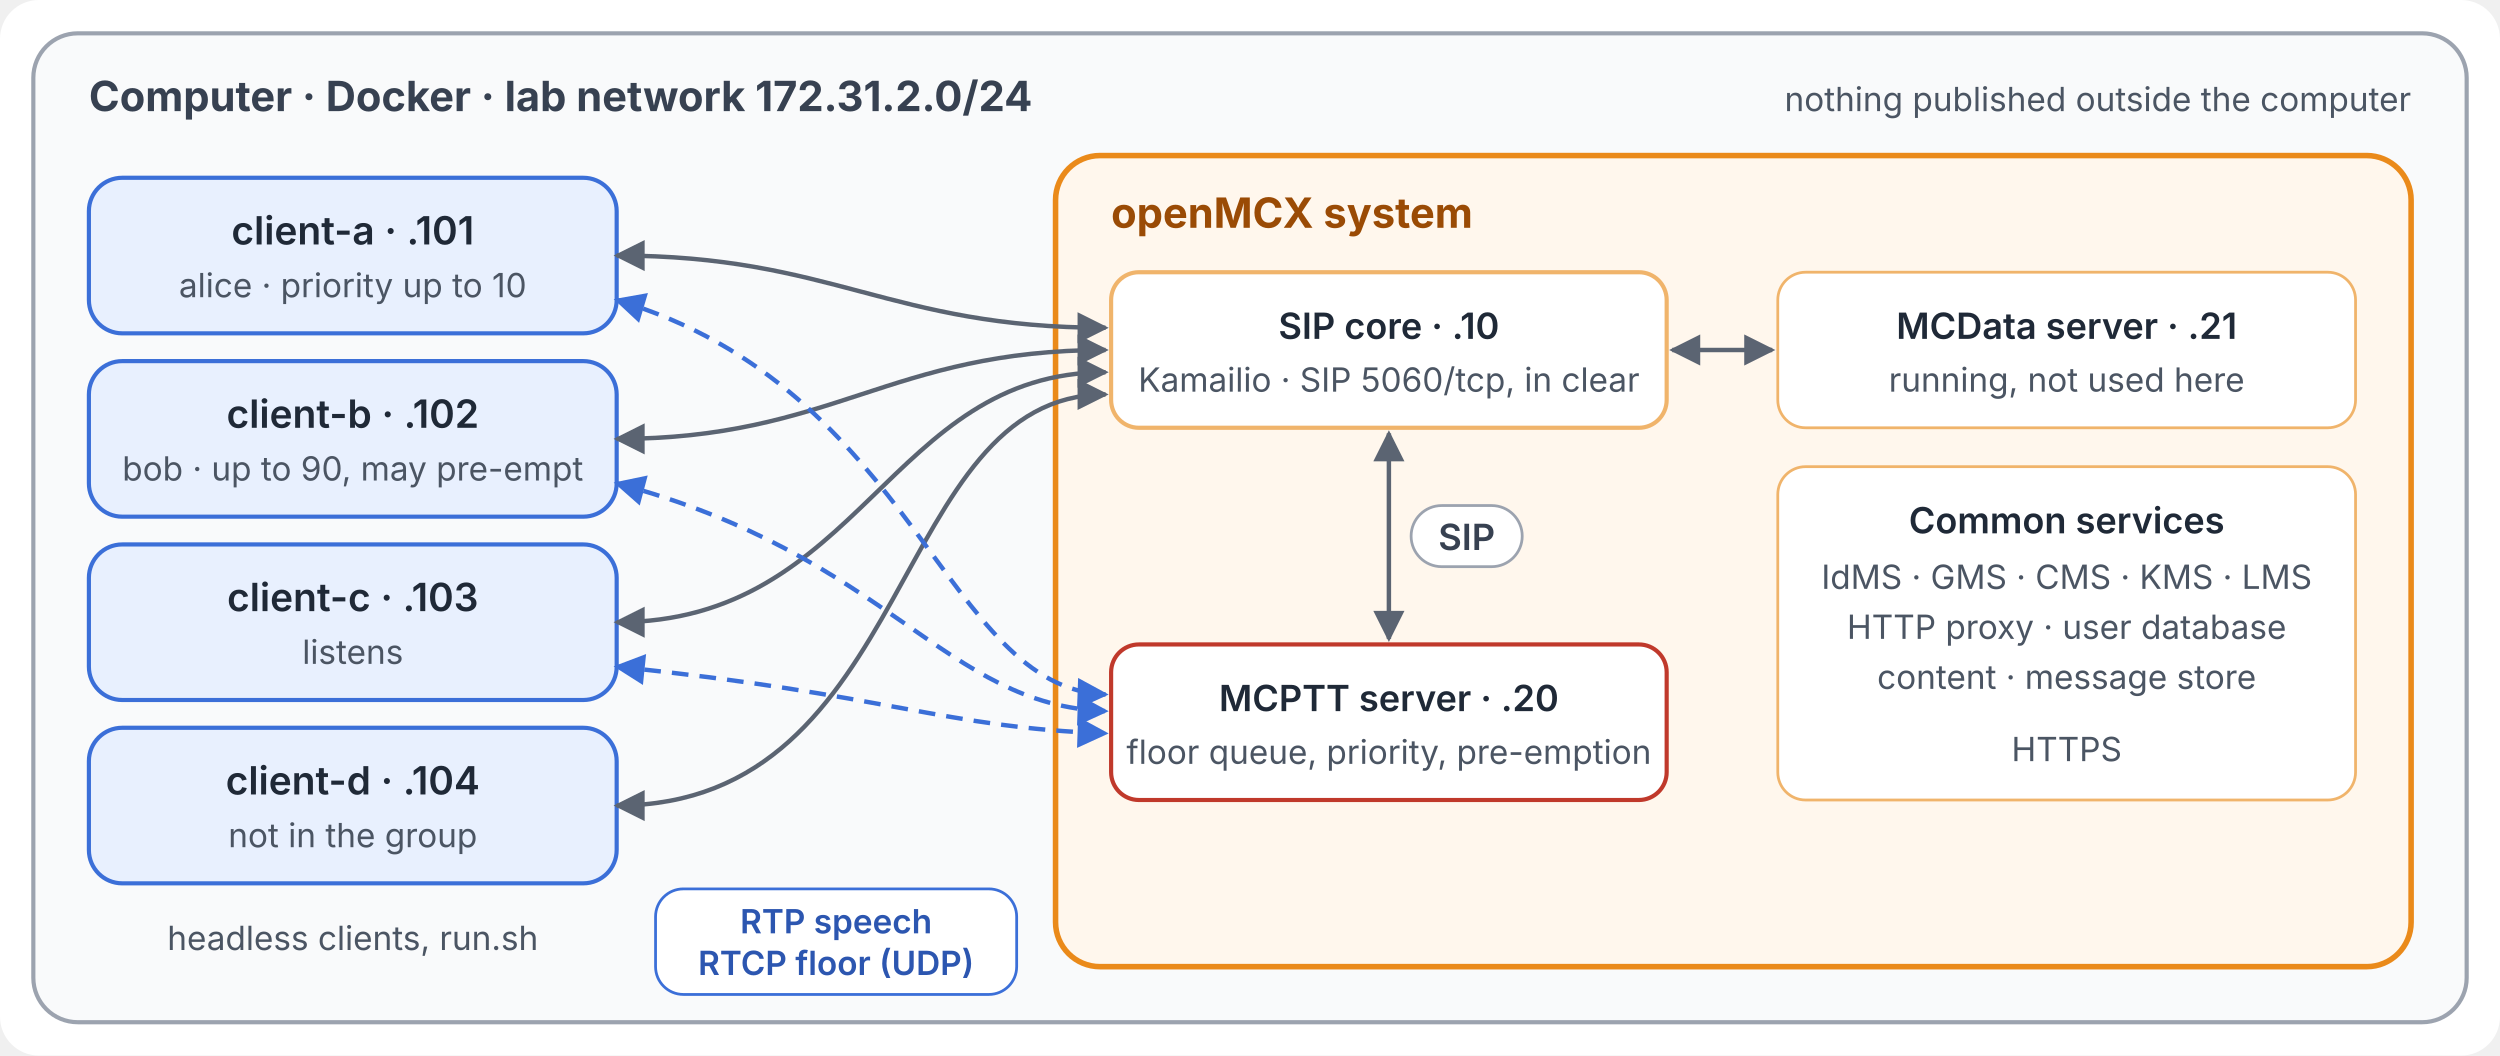
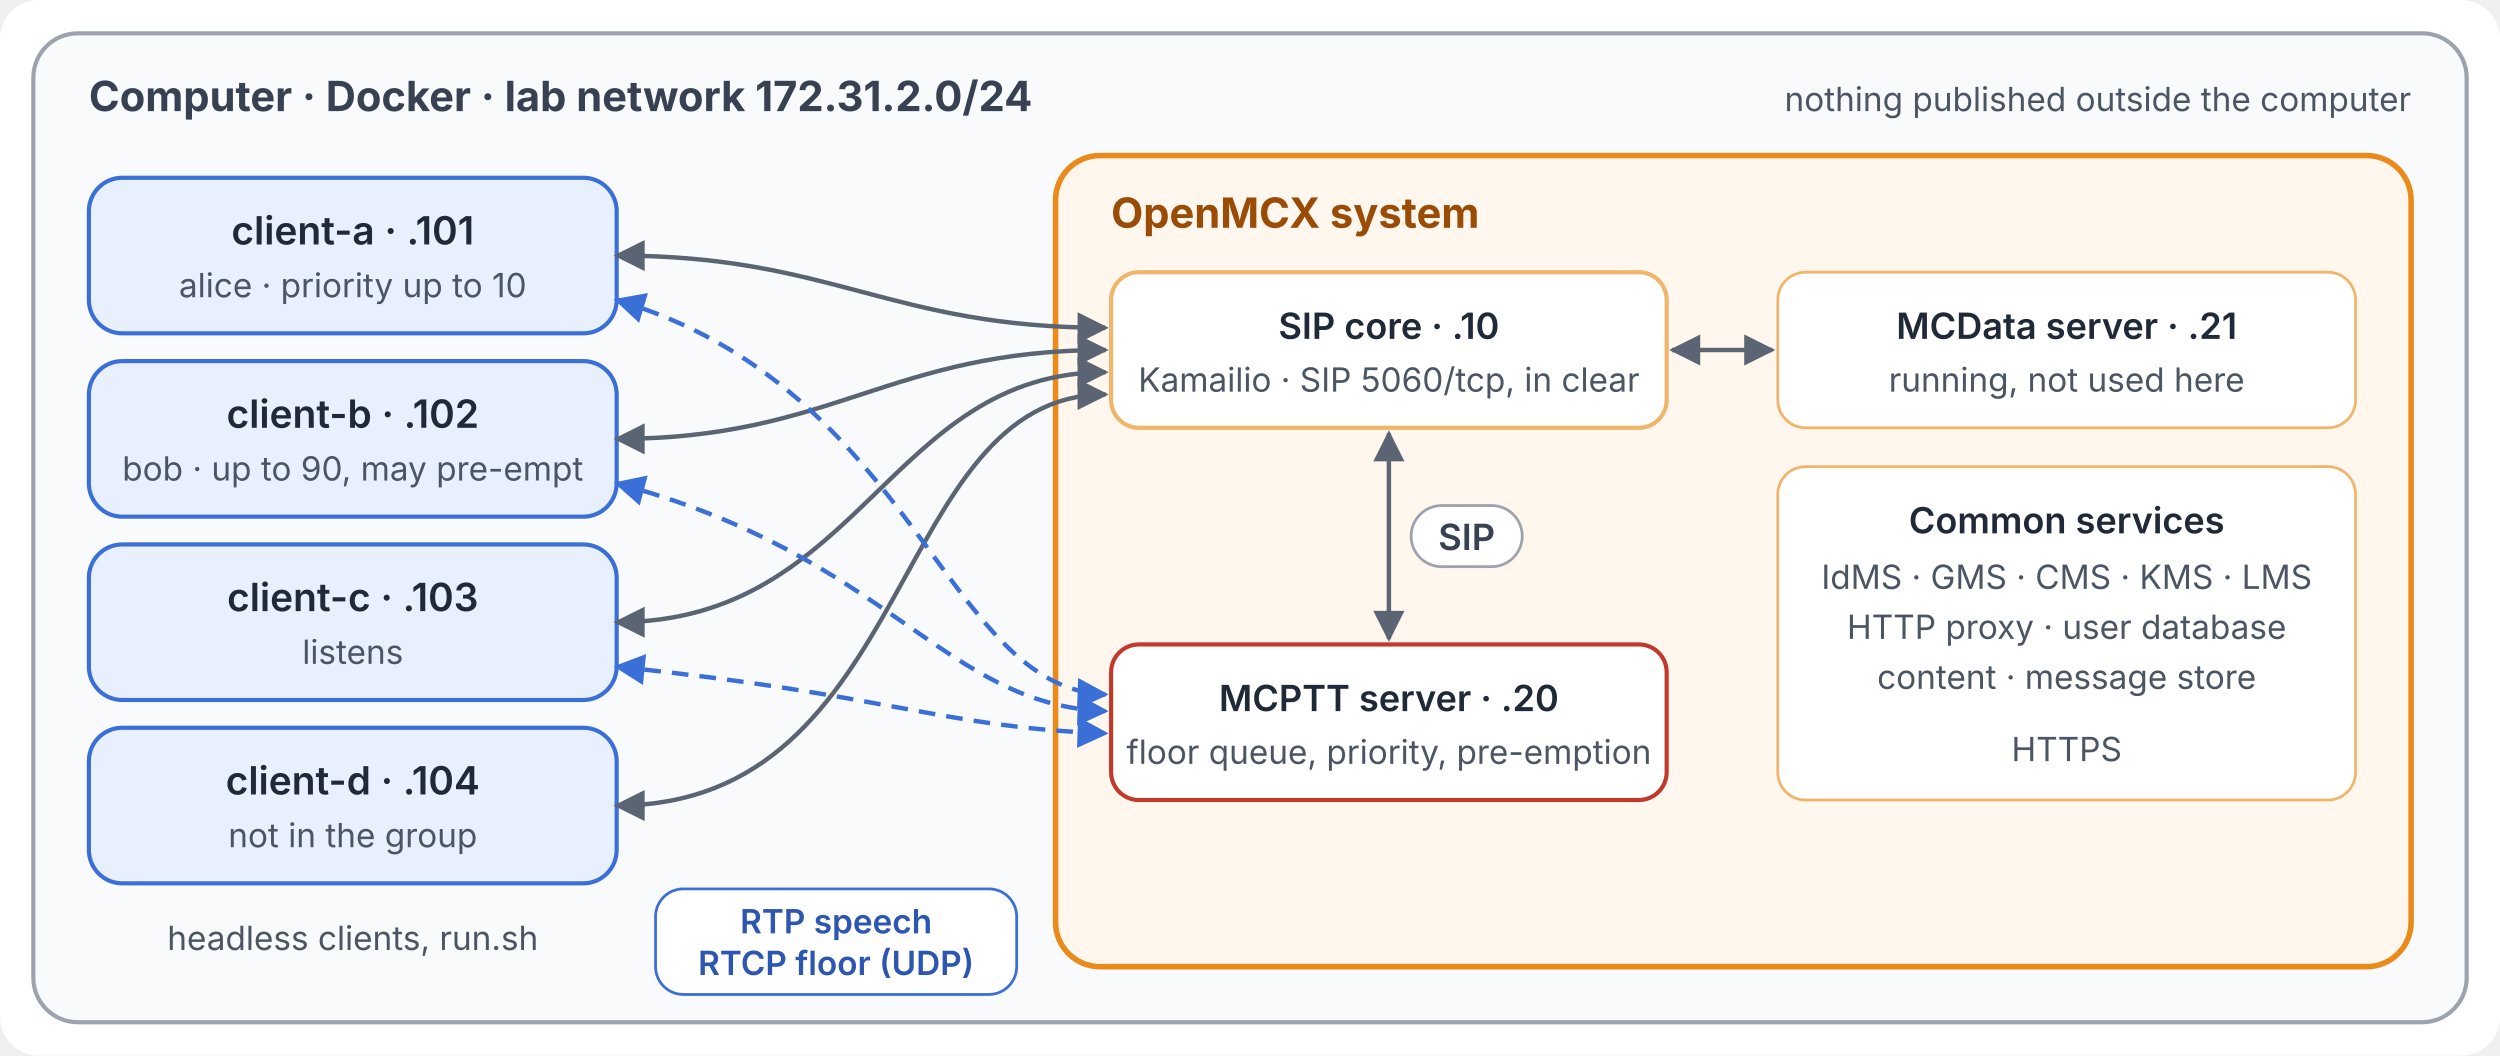
<svg xmlns="http://www.w3.org/2000/svg" width="900" height="380" viewBox="0 0 900 380" font-family="Inter, 'Segoe UI', Helvetica, Arial, sans-serif">
  <defs>
    <marker id="arrow" viewBox="0 0 10 10" refX="9" refY="5" markerWidth="7" markerHeight="7" orient="auto-start-reverse">
      <path d="M0,0 L10,5 L0,10 z" fill="#5b6472" />
    </marker>
    <marker id="arrow-blue" viewBox="0 0 10 10" refX="9" refY="5" markerWidth="7" markerHeight="7" orient="auto-start-reverse">
      <path d="M0,0 L10,5 L0,10 z" fill="#3b6fd8" />
    </marker>
  </defs>
  <rect width="900" height="380" rx="14" fill="#ffffff" />
  <rect x="12" y="12" width="876" height="356" rx="16" fill="#f9fafb" stroke="#9ca3af" stroke-width="1.5" />
  <text x="32" y="40" font-size="15" font-weight="700" fill="#374151">Computer · Docker · lab network 172.31.2.0/24</text>
  <text x="868" y="40" text-anchor="end" font-size="12" fill="#4b5563">nothing published outside the computer</text>
  <g font-size="14" fill="#1f2937">
    <rect x="32" y="64" width="190" height="56" rx="12" fill="#e8f0fe" stroke="#3b6fd8" stroke-width="1.5" />
    <text x="127" y="88" text-anchor="middle" font-weight="600">client-a · .101</text>
    <text x="127" y="107" text-anchor="middle" font-size="12" fill="#4b5563">alice · priority up to 10</text>
    <rect x="32" y="130" width="190" height="56" rx="12" fill="#e8f0fe" stroke="#3b6fd8" stroke-width="1.5" />
    <text x="127" y="154" text-anchor="middle" font-weight="600">client-b · .102</text>
    <text x="127" y="173" text-anchor="middle" font-size="12" fill="#4b5563">bob · up to 90, may pre-empt</text>
    <rect x="32" y="196" width="190" height="56" rx="12" fill="#e8f0fe" stroke="#3b6fd8" stroke-width="1.5" />
    <text x="127" y="220" text-anchor="middle" font-weight="600">client-c · .103</text>
    <text x="127" y="239" text-anchor="middle" font-size="12" fill="#4b5563">listens</text>
    <rect x="32" y="262" width="190" height="56" rx="12" fill="#e8f0fe" stroke="#3b6fd8" stroke-width="1.5" />
    <text x="127" y="286" text-anchor="middle" font-weight="600">client-d · .104</text>
    <text x="127" y="305" text-anchor="middle" font-size="12" fill="#4b5563">not in the group</text>
  </g>
  <text x="127" y="342" text-anchor="middle" font-size="12" fill="#4b5563">headless clients, run.sh</text>
  <rect x="380" y="56" width="488" height="292" rx="16" fill="#fff7ed" stroke="#ea8a1a" stroke-width="2" />
-   <text x="400" y="82" font-size="15" font-weight="700" fill="#9a4b05">openMCX system</text>
+   <text x="400" y="82" font-size="15" font-weight="700" fill="#9a4b05">OpenMCX system</text>
  <g font-size="13" fill="#1f2937">
    <rect x="400" y="98" width="200" height="56" rx="10" fill="#ffffff" stroke="#f0b46b" stroke-width="1.5" />
    <text x="500" y="122" text-anchor="middle" font-weight="600">SIP core · .10</text>
    <text x="500" y="141" text-anchor="middle" font-size="12" fill="#4b5563">Kamailio · SIP 5060/tcp, in clear</text>
    <rect x="400" y="232" width="200" height="56" rx="10" fill="#ffffff" stroke="#c0392b" stroke-width="1.5" />
    <text x="500" y="256" text-anchor="middle" font-weight="600">MCPTT server · .20</text>
    <text x="500" y="275" text-anchor="middle" font-size="12" fill="#4b5563">floor queue, priority, pre-emption</text>
    <rect x="640" y="98" width="208" height="56" rx="10" fill="#ffffff" stroke="#f0b46b" />
    <text x="744" y="122" text-anchor="middle" font-weight="600">MCData server · .21</text>
    <text x="744" y="141" text-anchor="middle" font-size="12" fill="#4b5563">running, not used here</text>
    <rect x="640" y="168" width="208" height="120" rx="10" fill="#ffffff" stroke="#f0b46b" />
    <text x="744" y="192" text-anchor="middle" font-weight="600">Common services</text>
    <text x="744" y="212" text-anchor="middle" font-size="12" fill="#4b5563">IdMS · GMS · CMS · KMS · LMS</text>
    <text x="744" y="230" text-anchor="middle" font-size="12" fill="#4b5563">HTTP proxy · user database</text>
    <text x="744" y="248" text-anchor="middle" font-size="12" fill="#4b5563">content · message store</text>
    <text x="744" y="274" text-anchor="middle" font-size="12" fill="#4b5563">HTTPS</text>
  </g>
  <g stroke="#5b6472" stroke-width="1.6" fill="none">
    <path d="M222,92 C300,92 320,118 398,118" marker-end="url(#arrow)" marker-start="url(#arrow)" />
    <path d="M222,158 C300,158 320,126 398,126" marker-end="url(#arrow)" marker-start="url(#arrow)" />
    <path d="M222,224 C310,224 320,134 398,134" marker-end="url(#arrow)" marker-start="url(#arrow)" />
    <path d="M222,290 C330,290 320,142 398,142" marker-end="url(#arrow)" marker-start="url(#arrow)" />
    <path d="M500,156 L500,230" marker-end="url(#arrow)" marker-start="url(#arrow)" />
    <path d="M602,126 L638,126" marker-end="url(#arrow)" marker-start="url(#arrow)" />
  </g>
  <rect x="508" y="182" width="40" height="22" rx="11" fill="#ffffff" stroke="#9ca3af" />
  <text x="528" y="198" text-anchor="middle" font-size="13" font-weight="600" fill="#374151">SIP</text>
  <g stroke="#3b6fd8" stroke-width="1.6" fill="none" stroke-dasharray="6 4">
    <path d="M222,108 C330,140 340,248 398,250" marker-end="url(#arrow-blue)" marker-start="url(#arrow-blue)" />
    <path d="M222,174 C320,200 340,254 398,256" marker-end="url(#arrow-blue)" marker-start="url(#arrow-blue)" />
    <path d="M222,240 C320,250 340,262 398,264" marker-end="url(#arrow-blue)" marker-start="url(#arrow-blue)" />
  </g>
  <rect x="236" y="320" width="130" height="38" rx="10" fill="#ffffff" stroke="#3b6fd8" />
  <text x="301" y="336" text-anchor="middle" font-size="12" font-weight="600" fill="#2c56b0">RTP speech</text>
  <text x="301" y="351" text-anchor="middle" font-size="12" font-weight="600" fill="#2c56b0">RTCP floor (UDP)</text>
</svg>
